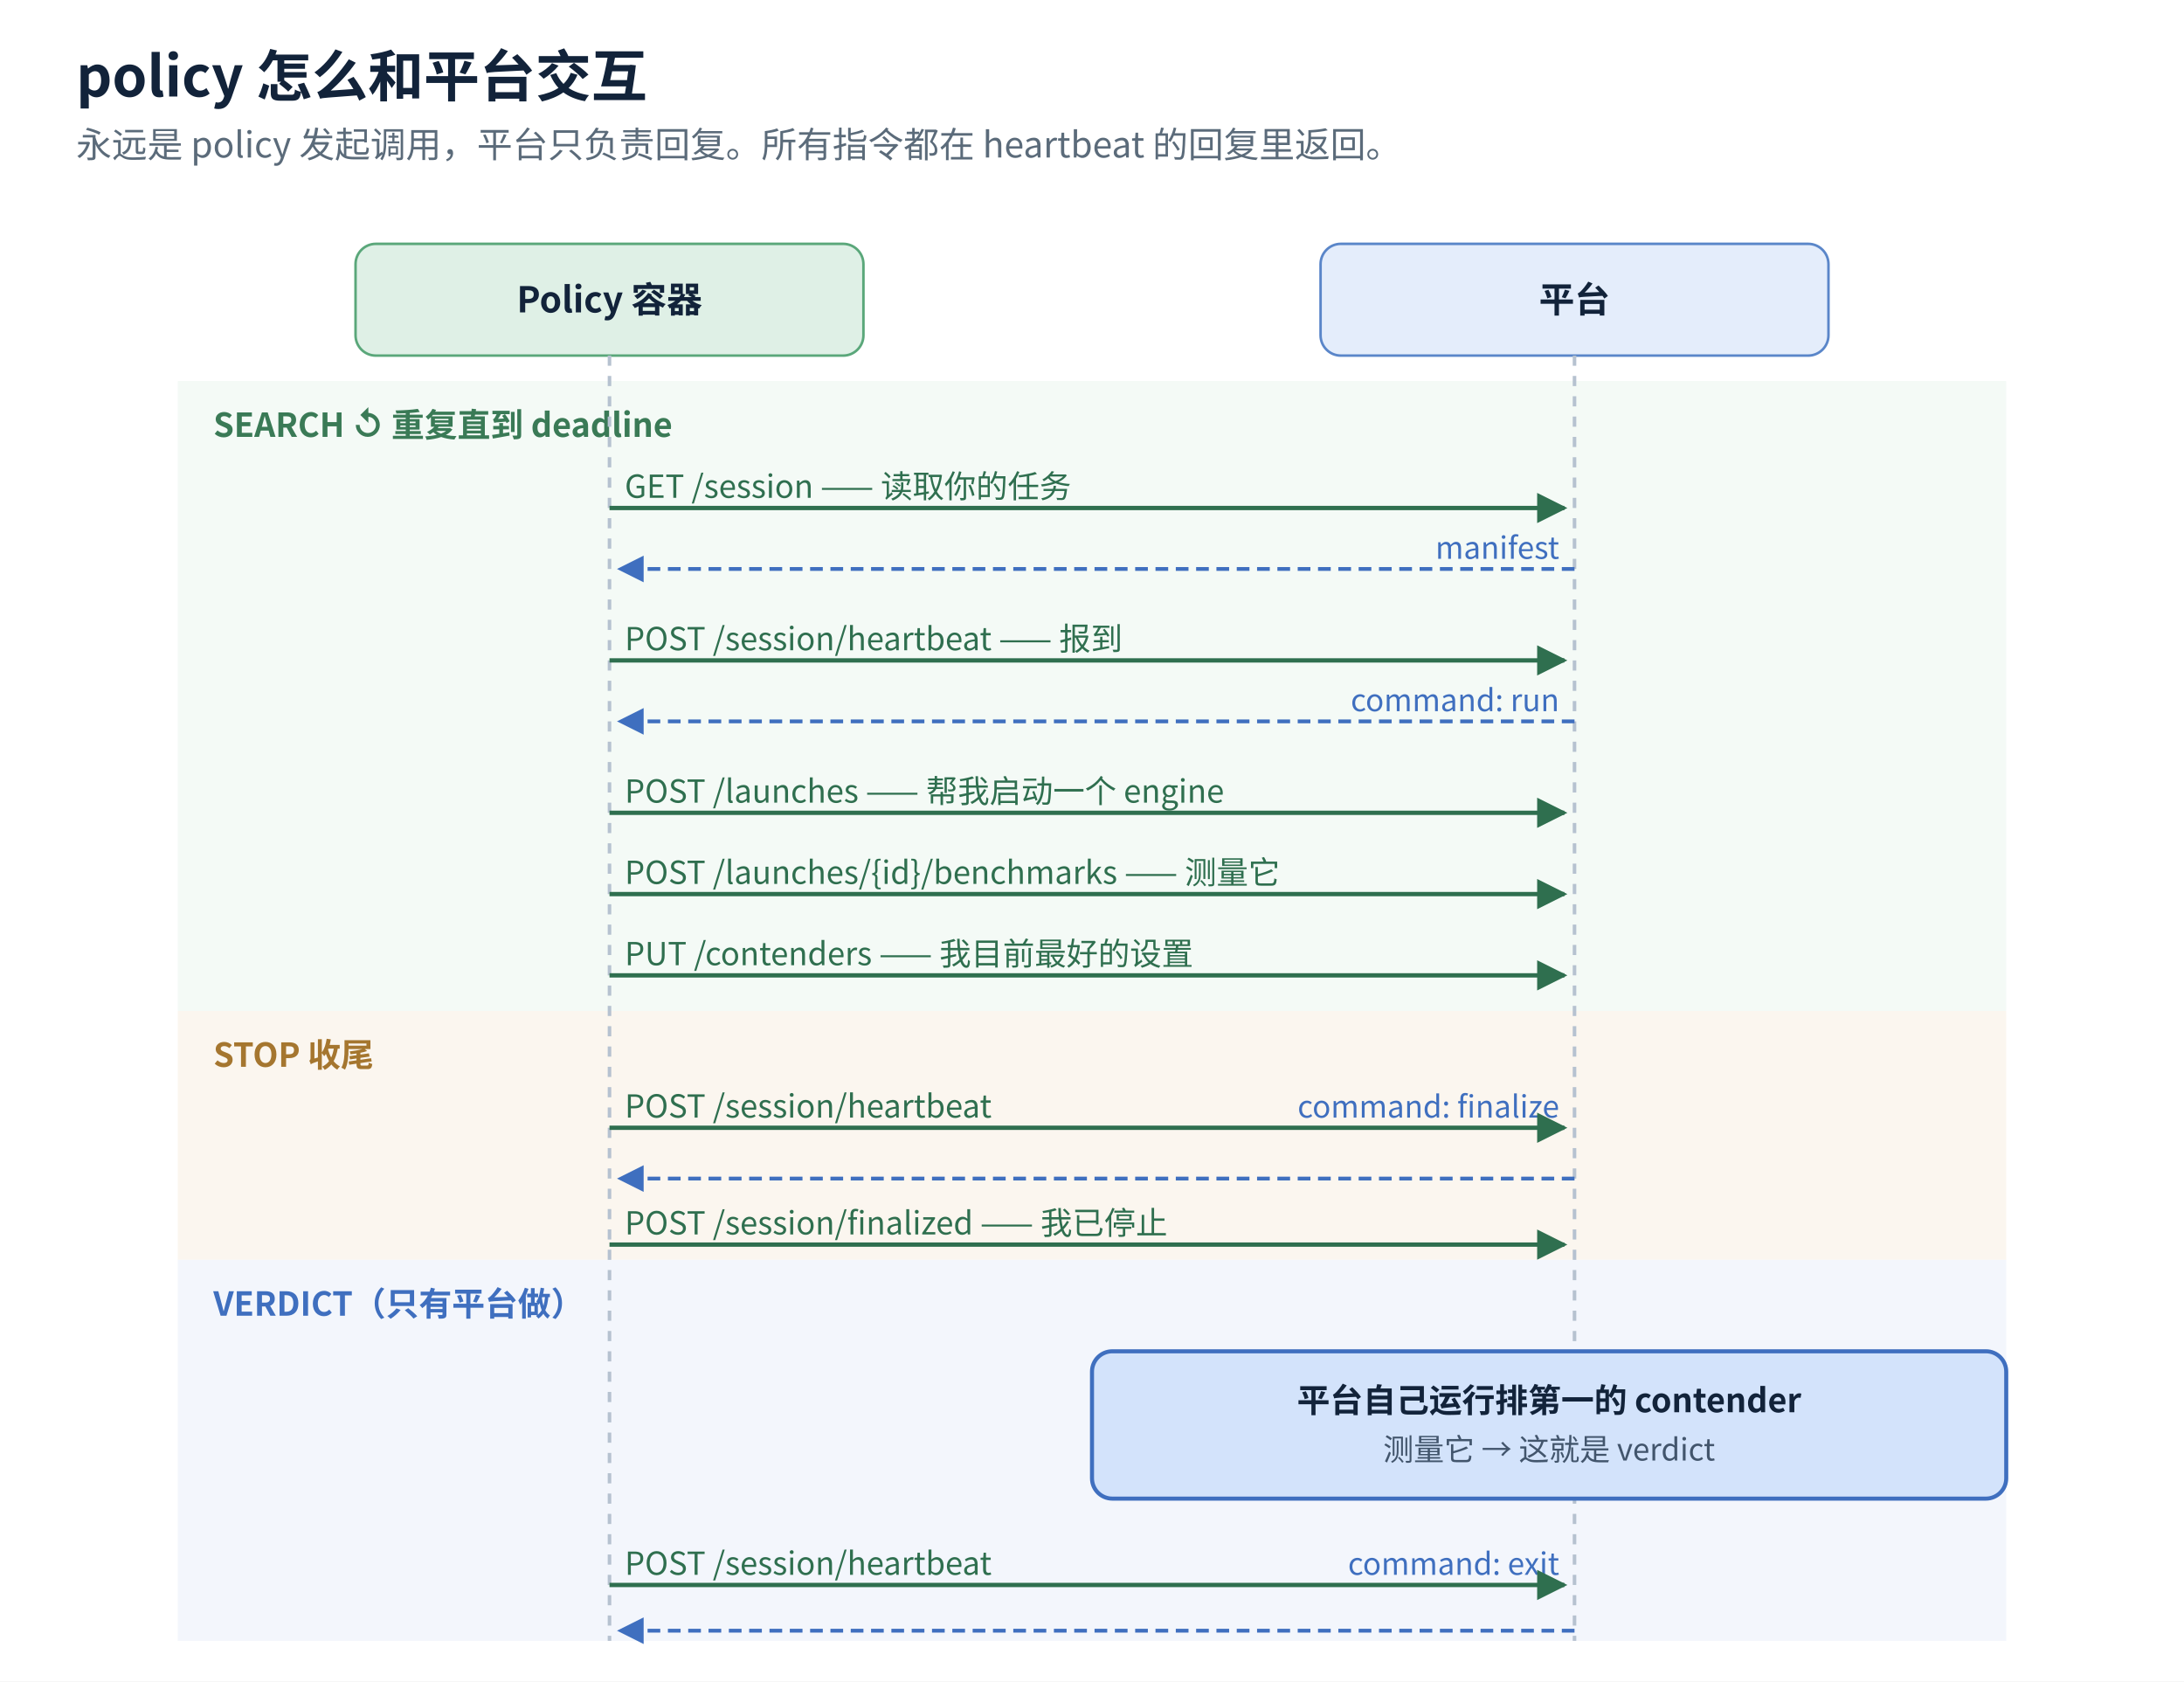
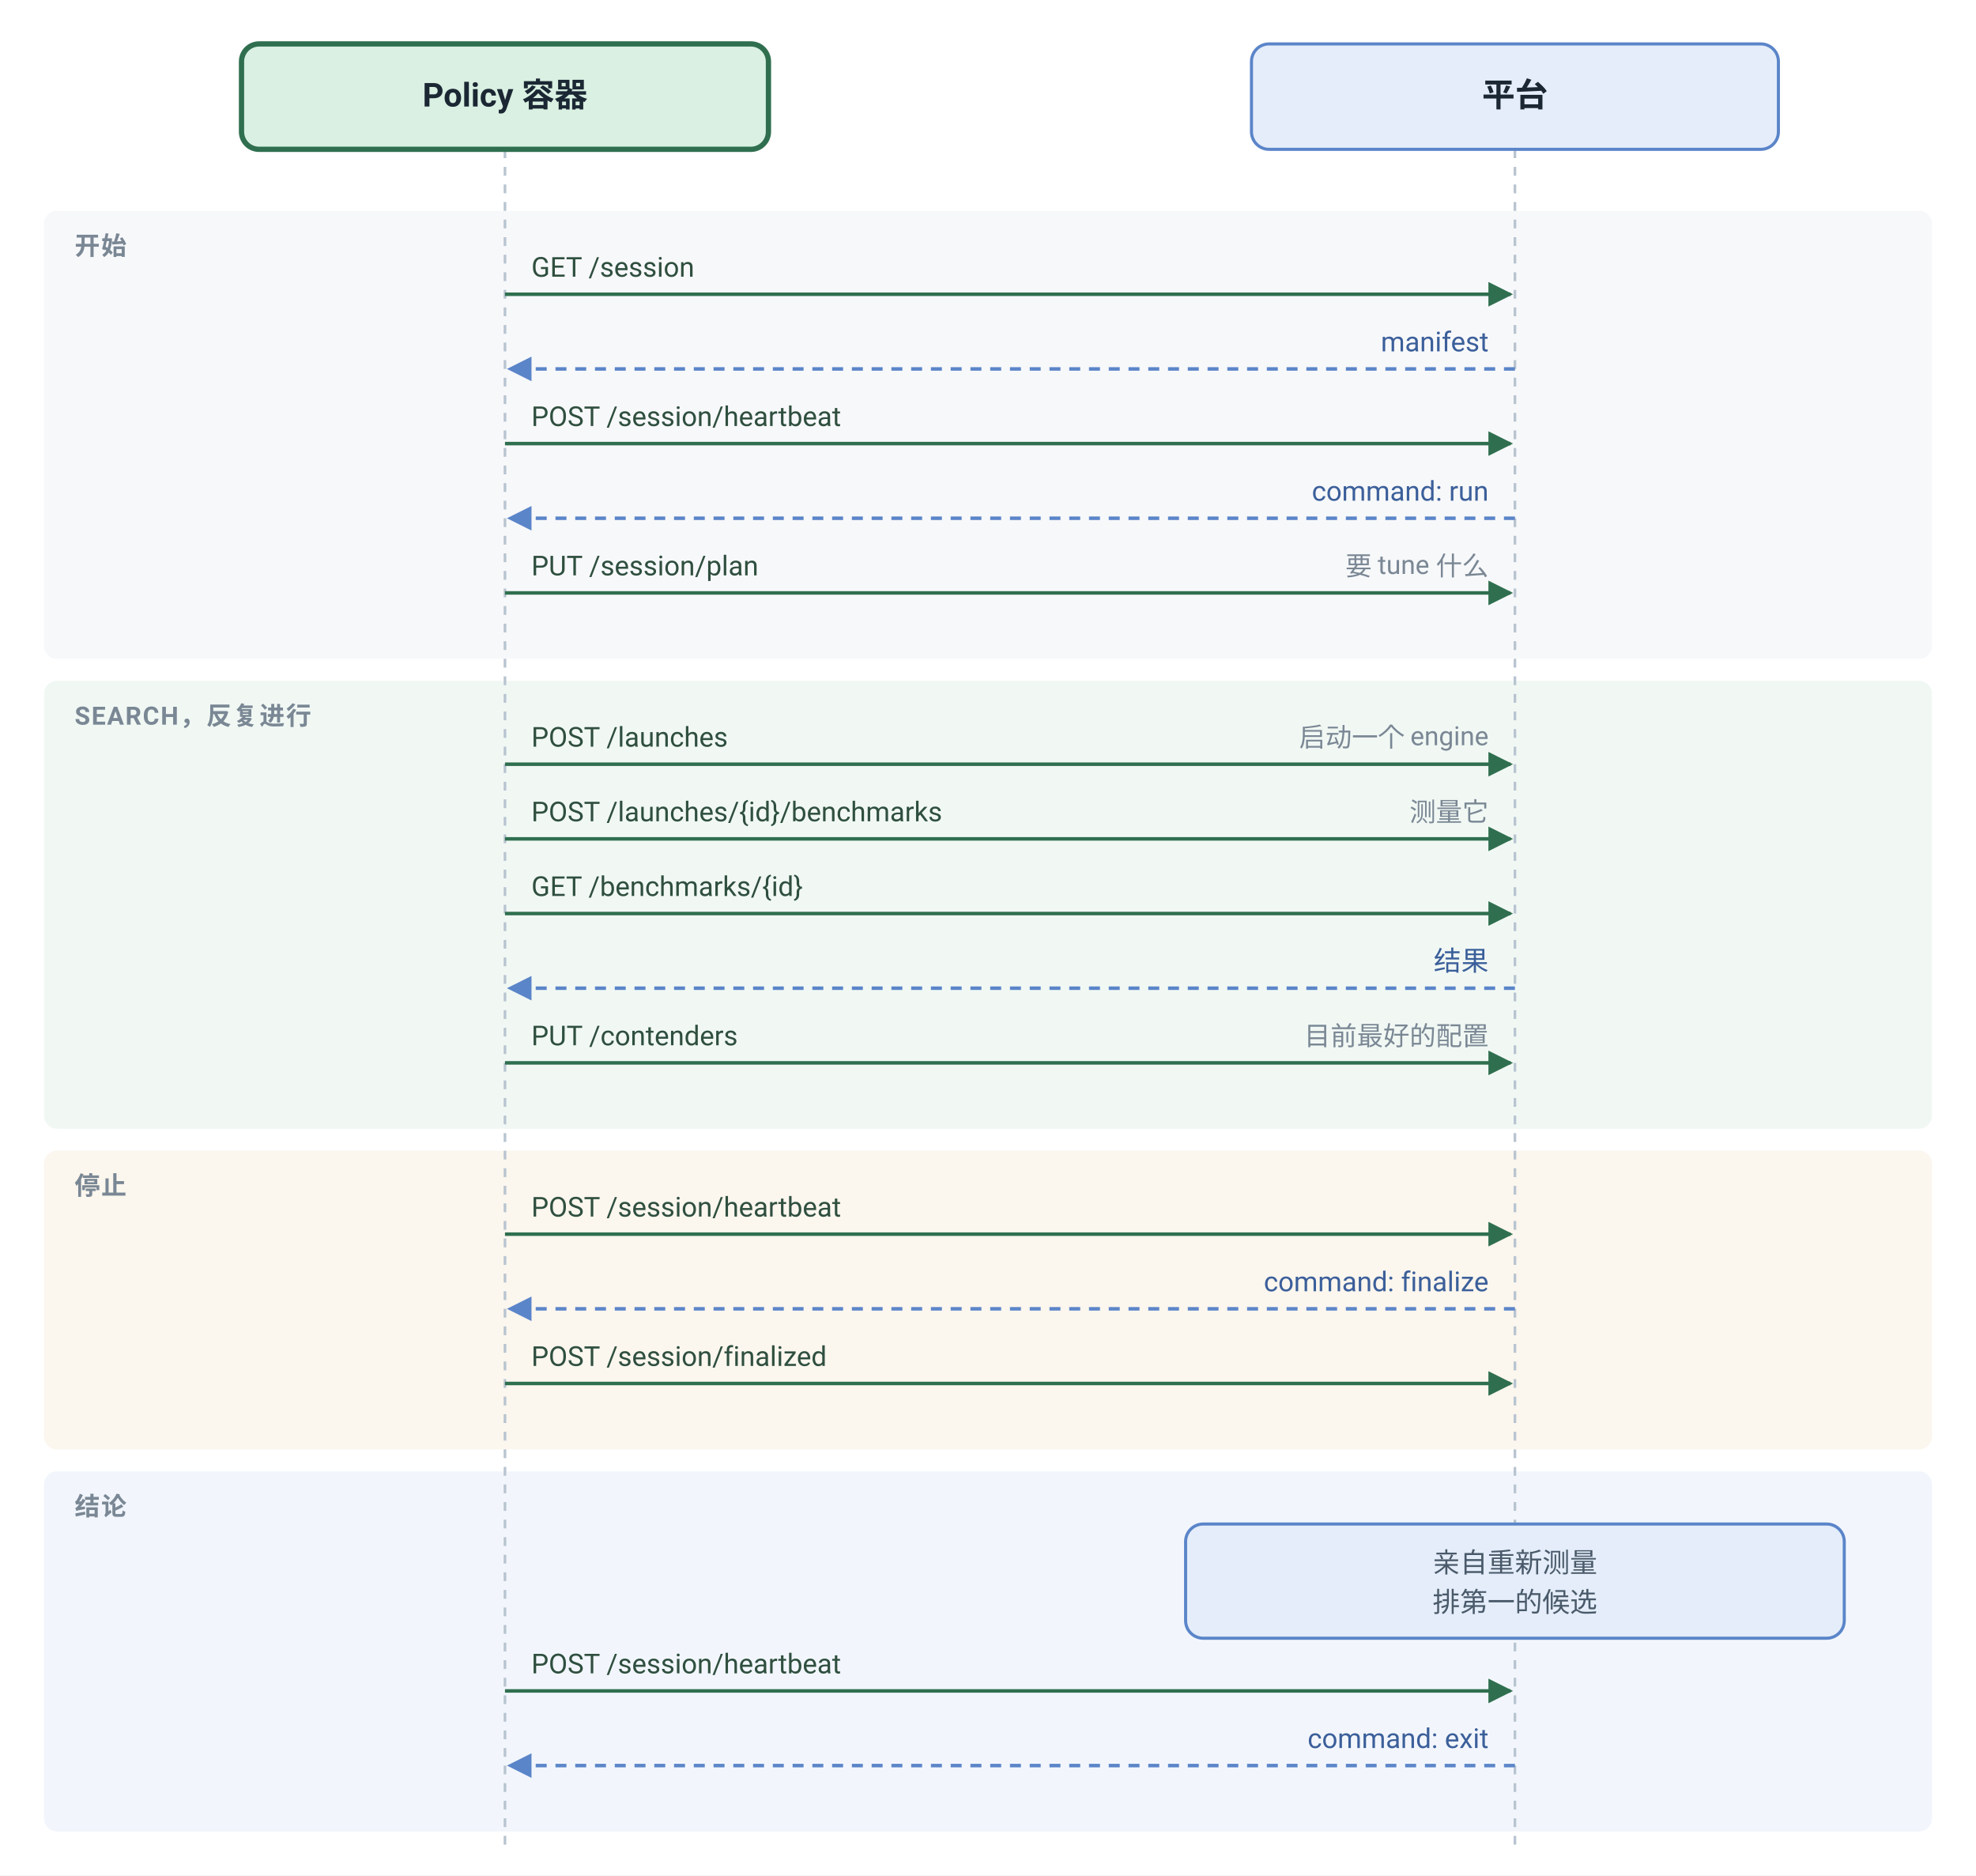
- <svg xmlns="http://www.w3.org/2000/svg" viewBox="0 0 860 662" font-family="PingFang SC, Hiragino Sans GB, Microsoft YaHei, Noto Sans CJK SC, Source Han Sans SC, -apple-system, Segoe UI, Roboto, Helvetica, Arial, sans-serif">
+ <svg xmlns="http://www.w3.org/2000/svg" viewBox="0 0 900 854" font-family="-apple-system, Segoe UI, Roboto, Helvetica, Arial, sans-serif">
  <defs>
-     <marker id="call" viewBox="0 0 10 10" refX="9" refY="5" markerWidth="7" markerHeight="7" orient="auto-start-reverse">
+     <marker id="a-grey" viewBox="0 0 10 10" refX="9" refY="5" markerWidth="7" markerHeight="7" orient="auto-start-reverse">
+       <path d="M0 0 L10 5 L0 10 z" fill="#5b6b7a" />
+     </marker>
+     <marker id="a-green" viewBox="0 0 10 10" refX="9" refY="5" markerWidth="7" markerHeight="7" orient="auto-start-reverse">
      <path d="M0 0 L10 5 L0 10 z" fill="#2f6f4f" />
    </marker>
-     <marker id="reply" viewBox="0 0 10 10" refX="9" refY="5" markerWidth="7" markerHeight="7" orient="auto-start-reverse">
-       <path d="M0 0 L10 5 L0 10 z" fill="#3f6fbf" />
+     <marker id="a-orange" viewBox="0 0 10 10" refX="9" refY="5" markerWidth="7" markerHeight="7" orient="auto-start-reverse">
+       <path d="M0 0 L10 5 L0 10 z" fill="#c07a2c" />
+     </marker>
+     <marker id="a-purple" viewBox="0 0 10 10" refX="9" refY="5" markerWidth="7" markerHeight="7" orient="auto-start-reverse">
+       <path d="M0 0 L10 5 L0 10 z" fill="#8b72be" />
+     </marker>
+     <marker id="a-red" viewBox="0 0 10 10" refX="9" refY="5" markerWidth="7" markerHeight="7" orient="auto-start-reverse">
+       <path d="M0 0 L10 5 L0 10 z" fill="#c96161" />
+     </marker>
+     <marker id="a-blue" viewBox="0 0 10 10" refX="9" refY="5" markerWidth="7" markerHeight="7" orient="auto-start-reverse">
+       <path d="M0 0 L10 5 L0 10 z" fill="#5b85c9" />
    </marker>
  </defs>
-   <rect width="860" height="662" fill="#ffffff" />
-   <text x="30" y="38" font-size="22" font-weight="700" fill="#12233a">policy 怎么和平台交互</text>
-   <text x="30" y="62" font-size="14" fill="#5b6b7a">永远是 policy 发起调用，平台只负责回复。所有指令都在 heartbeat 的回复里返回。</text>
-   <rect x="70" y="150" width="720" height="248" fill="#f4faf6" />
-   <rect x="70" y="398" width="720" height="98" fill="#fbf6ef" />
-   <rect x="70" y="496" width="720" height="150" fill="#f3f6fc" />
-   <text x="84" y="172" font-size="13" font-weight="700" fill="#3a7a56">SEARCH  ↺ 重复直到 deadline</text>
-   <text x="84" y="420" font-size="13" font-weight="700" fill="#a5762f">STOP  收尾</text>
-   <text x="84" y="518" font-size="13" font-weight="700" fill="#3f6fbf">VERDICT（只有平台做）</text>
-   <rect x="140" y="96" width="200" height="44" rx="8" fill="#dff0e6" stroke="#5aa77a" />
-   <text x="240" y="123" font-size="14" font-weight="700" fill="#12233a" text-anchor="middle">Policy 容器</text>
-   <rect x="520" y="96" width="200" height="44" rx="8" fill="#e4edfb" stroke="#5a86c9" />
-   <text x="620" y="123" font-size="14" font-weight="700" fill="#12233a" text-anchor="middle">平台</text>
-   <line x1="240" y1="140" x2="240" y2="646" stroke="#b6c2d0" stroke-width="1.4" stroke-dasharray="4 4" />
-   <line x1="620" y1="140" x2="620" y2="646" stroke="#b6c2d0" stroke-width="1.4" stroke-dasharray="4 4" />
-   <text x="246" y="196" font-size="12.5" fill="#2f6f4f">GET /session —— 读取你的任务</text>
-   <line x1="240" y1="200" x2="616" y2="200" stroke="#2f6f4f" stroke-width="1.7" marker-end="url(#call)" />
-   <text x="614" y="220" font-size="12" fill="#3f6fbf" text-anchor="end">manifest</text>
-   <line x1="620" y1="224" x2="244" y2="224" stroke="#3f6fbf" stroke-width="1.5" stroke-dasharray="5 3" marker-end="url(#reply)" />
-   <text x="246" y="256" font-size="12.5" fill="#2f6f4f">POST /session/heartbeat —— 报到</text>
-   <line x1="240" y1="260" x2="616" y2="260" stroke="#2f6f4f" stroke-width="1.7" marker-end="url(#call)" />
-   <text x="614" y="280" font-size="12" fill="#3f6fbf" text-anchor="end">command: run</text>
-   <line x1="620" y1="284" x2="244" y2="284" stroke="#3f6fbf" stroke-width="1.5" stroke-dasharray="5 3" marker-end="url(#reply)" />
-   <text x="246" y="316" font-size="12.5" fill="#2f6f4f">POST /launches —— 帮我启动一个 engine</text>
-   <line x1="240" y1="320" x2="616" y2="320" stroke="#2f6f4f" stroke-width="1.7" marker-end="url(#call)" />
-   <text x="246" y="348" font-size="12.5" fill="#2f6f4f">POST /launches/{id}/benchmarks —— 测量它</text>
-   <line x1="240" y1="352" x2="616" y2="352" stroke="#2f6f4f" stroke-width="1.7" marker-end="url(#call)" />
-   <text x="246" y="380" font-size="12.5" fill="#2f6f4f">PUT /contenders —— 我目前最好的设置</text>
-   <line x1="240" y1="384" x2="616" y2="384" stroke="#2f6f4f" stroke-width="1.7" marker-end="url(#call)" />
-   <text x="246" y="440" font-size="12.5" fill="#2f6f4f">POST /session/heartbeat</text>
-   <text x="614" y="440" font-size="12" fill="#3f6fbf" text-anchor="end">command: finalize</text>
-   <line x1="240" y1="444" x2="616" y2="444" stroke="#2f6f4f" stroke-width="1.7" marker-end="url(#call)" />
-   <line x1="620" y1="464" x2="244" y2="464" stroke="#3f6fbf" stroke-width="1.5" stroke-dasharray="5 3" marker-end="url(#reply)" />
-   <text x="246" y="486" font-size="12.5" fill="#2f6f4f">POST /session/finalized —— 我已停止</text>
-   <line x1="240" y1="490" x2="616" y2="490" stroke="#2f6f4f" stroke-width="1.7" marker-end="url(#call)" />
-   <rect x="430" y="532" width="360" height="58" rx="8" fill="#d3e3fb" stroke="#3f6fbf" stroke-width="1.6" />
-   <text x="610" y="556" font-size="13" font-weight="700" fill="#12233a" text-anchor="middle">平台自己运行排第一的 contender</text>
-   <text x="610" y="575" font-size="12" fill="#42556c" text-anchor="middle">测量它 → 这就是 verdict</text>
-   <text x="246" y="620" font-size="12.5" fill="#2f6f4f">POST /session/heartbeat</text>
-   <text x="614" y="620" font-size="12" fill="#3f6fbf" text-anchor="end">command: exit</text>
-   <line x1="240" y1="624" x2="616" y2="624" stroke="#2f6f4f" stroke-width="1.7" marker-end="url(#call)" />
-   <line x1="620" y1="642" x2="244" y2="642" stroke="#3f6fbf" stroke-width="1.5" stroke-dasharray="5 3" marker-end="url(#reply)" />
+   <rect width="900" height="854" fill="#ffffff" />
+   <rect x="20" y="96" width="860" height="204" rx="6" fill="#f7f8fa" />
+   <text x="34" y="116" font-size="11.5" font-weight="700" fill="#7a8794" letter-spacing="0.6">开始</text>
+   <rect x="20" y="310" width="860" height="204" rx="6" fill="#f1f8f4" />
+   <text x="34" y="330" font-size="11.5" font-weight="700" fill="#7a8794" letter-spacing="0.6">SEARCH，反复进行</text>
+   <rect x="20" y="524" width="860" height="136" rx="6" fill="#fbf6ee" />
+   <text x="34" y="544" font-size="11.5" font-weight="700" fill="#7a8794" letter-spacing="0.6">停止</text>
+   <rect x="20" y="670" width="860" height="164" rx="6" fill="#f2f6fc" />
+   <text x="34" y="690" font-size="11.5" font-weight="700" fill="#7a8794" letter-spacing="0.6">结论</text>
+   <line x1="230" y1="68" x2="230" y2="844" stroke="#b8c4d0" stroke-width="1.2" stroke-dasharray="4 4" />
+   <line x1="690" y1="68" x2="690" y2="844" stroke="#b8c4d0" stroke-width="1.2" stroke-dasharray="4 4" />
+   <rect x="110" y="20" width="240" height="48" rx="8" fill="#d9f0e2" stroke="#2f6f4f" stroke-width="2.4" />
+   <text x="230.0" y="48.5" font-size="15" fill="#1b2733" font-weight="700" text-anchor="middle">Policy 容器</text>
+   <rect x="570" y="20" width="240" height="48" rx="8" fill="#e4edf9" stroke="#5b85c9" stroke-width="1.4" />
+   <text x="690.0" y="48.5" font-size="15" fill="#1b2733" font-weight="700" text-anchor="middle">平台</text>
+   <path d="M230 134 L688 134" fill="none" stroke="#2f6f4f" stroke-width="1.6" marker-end="url(#a-green)" />
+   <text x="242" y="126" font-size="12.5" fill="#2f4f3f" text-anchor="start">GET /session</text>
+   <path d="M690 168 L232 168" fill="none" stroke="#5b85c9" stroke-width="1.6" stroke-dasharray="5 4" marker-end="url(#a-blue)" />
+   <text x="678" y="160" font-size="12.5" fill="#3b5f9a" text-anchor="end">manifest</text>
+   <path d="M230 202 L688 202" fill="none" stroke="#2f6f4f" stroke-width="1.6" marker-end="url(#a-green)" />
+   <text x="242" y="194" font-size="12.5" fill="#2f4f3f" text-anchor="start">POST /session/heartbeat</text>
+   <path d="M690 236 L232 236" fill="none" stroke="#5b85c9" stroke-width="1.6" stroke-dasharray="5 4" marker-end="url(#a-blue)" />
+   <text x="678" y="228" font-size="12.5" fill="#3b5f9a" text-anchor="end">command: run</text>
+   <path d="M230 270 L688 270" fill="none" stroke="#2f6f4f" stroke-width="1.6" marker-end="url(#a-green)" />
+   <text x="242" y="262" font-size="12.5" fill="#2f4f3f" text-anchor="start">PUT /session/plan</text>
+   <text x="678" y="262" font-size="12" fill="#7a8794" text-anchor="end">要 tune 什么</text>
+   <path d="M230 348 L688 348" fill="none" stroke="#2f6f4f" stroke-width="1.6" marker-end="url(#a-green)" />
+   <text x="242" y="340" font-size="12.5" fill="#2f4f3f" text-anchor="start">POST /launches</text>
+   <text x="678" y="340" font-size="12" fill="#7a8794" text-anchor="end">启动一个 engine</text>
+   <path d="M230 382 L688 382" fill="none" stroke="#2f6f4f" stroke-width="1.6" marker-end="url(#a-green)" />
+   <text x="242" y="374" font-size="12.5" fill="#2f4f3f" text-anchor="start">POST /launches/{id}/benchmarks</text>
+   <text x="678" y="374" font-size="12" fill="#7a8794" text-anchor="end">测量它</text>
+   <path d="M230 416 L688 416" fill="none" stroke="#2f6f4f" stroke-width="1.6" marker-end="url(#a-green)" />
+   <text x="242" y="408" font-size="12.5" fill="#2f4f3f" text-anchor="start">GET /benchmarks/{id}</text>
+   <path d="M690 450 L232 450" fill="none" stroke="#5b85c9" stroke-width="1.6" stroke-dasharray="5 4" marker-end="url(#a-blue)" />
+   <text x="678" y="442" font-size="12.5" fill="#3b5f9a" text-anchor="end">结果</text>
+   <path d="M230 484 L688 484" fill="none" stroke="#2f6f4f" stroke-width="1.6" marker-end="url(#a-green)" />
+   <text x="242" y="476" font-size="12.5" fill="#2f4f3f" text-anchor="start">PUT /contenders</text>
+   <text x="678" y="476" font-size="12" fill="#7a8794" text-anchor="end">目前最好的配置</text>
+   <path d="M230 562 L688 562" fill="none" stroke="#2f6f4f" stroke-width="1.6" marker-end="url(#a-green)" />
+   <text x="242" y="554" font-size="12.5" fill="#2f4f3f" text-anchor="start">POST /session/heartbeat</text>
+   <path d="M690 596 L232 596" fill="none" stroke="#5b85c9" stroke-width="1.6" stroke-dasharray="5 4" marker-end="url(#a-blue)" />
+   <text x="678" y="588" font-size="12.5" fill="#3b5f9a" text-anchor="end">command: finalize</text>
+   <path d="M230 630 L688 630" fill="none" stroke="#2f6f4f" stroke-width="1.6" marker-end="url(#a-green)" />
+   <text x="242" y="622" font-size="12.5" fill="#2f4f3f" text-anchor="start">POST /session/finalized</text>
+   <rect x="540" y="694" width="300" height="52" rx="8" fill="#e4edf9" stroke="#5b85c9" stroke-width="1.4" />
+   <text x="690.0" y="716.0" font-size="12.5" fill="#4a5a6a" text-anchor="middle">亲自重新测量</text>
+   <text x="690.0" y="734.0" font-size="12.5" fill="#4a5a6a" text-anchor="middle">排第一的候选</text>
+   <path d="M230 770 L688 770" fill="none" stroke="#2f6f4f" stroke-width="1.6" marker-end="url(#a-green)" />
+   <text x="242" y="762" font-size="12.5" fill="#2f4f3f" text-anchor="start">POST /session/heartbeat</text>
+   <path d="M690 804 L232 804" fill="none" stroke="#5b85c9" stroke-width="1.6" stroke-dasharray="5 4" marker-end="url(#a-blue)" />
+   <text x="678" y="796" font-size="12.5" fill="#3b5f9a" text-anchor="end">command: exit</text>
</svg>
